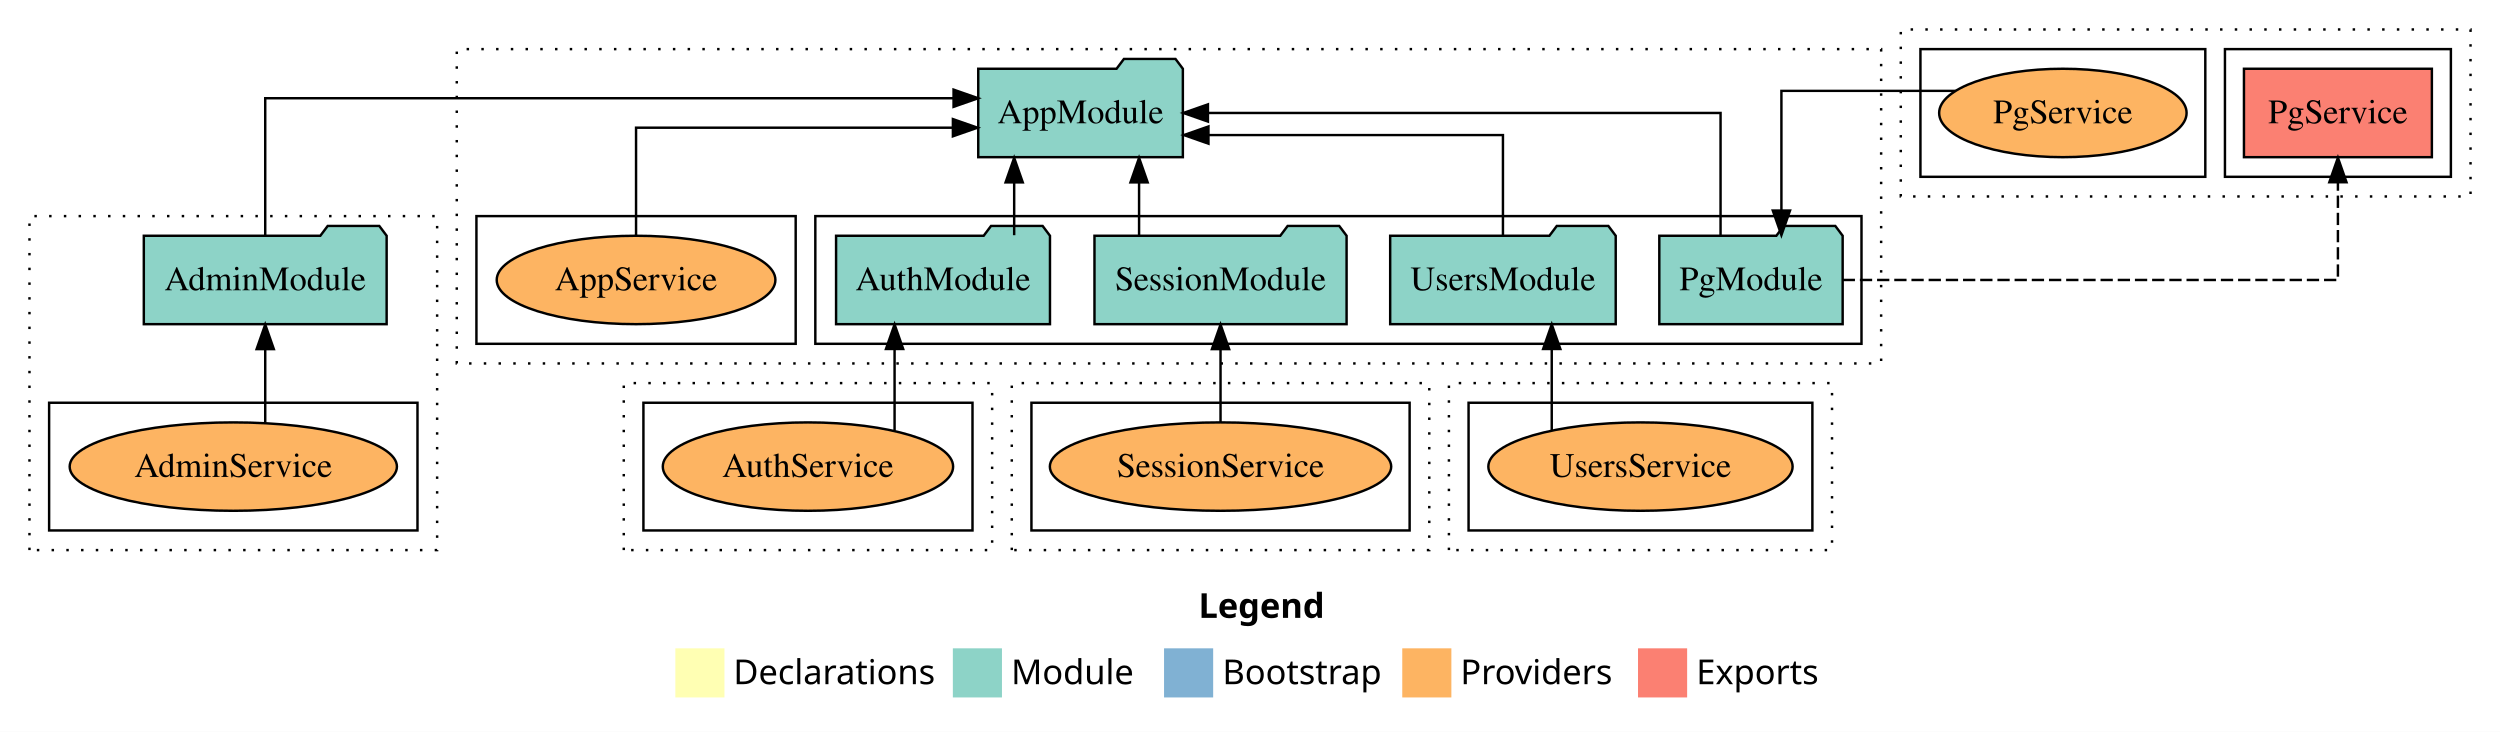
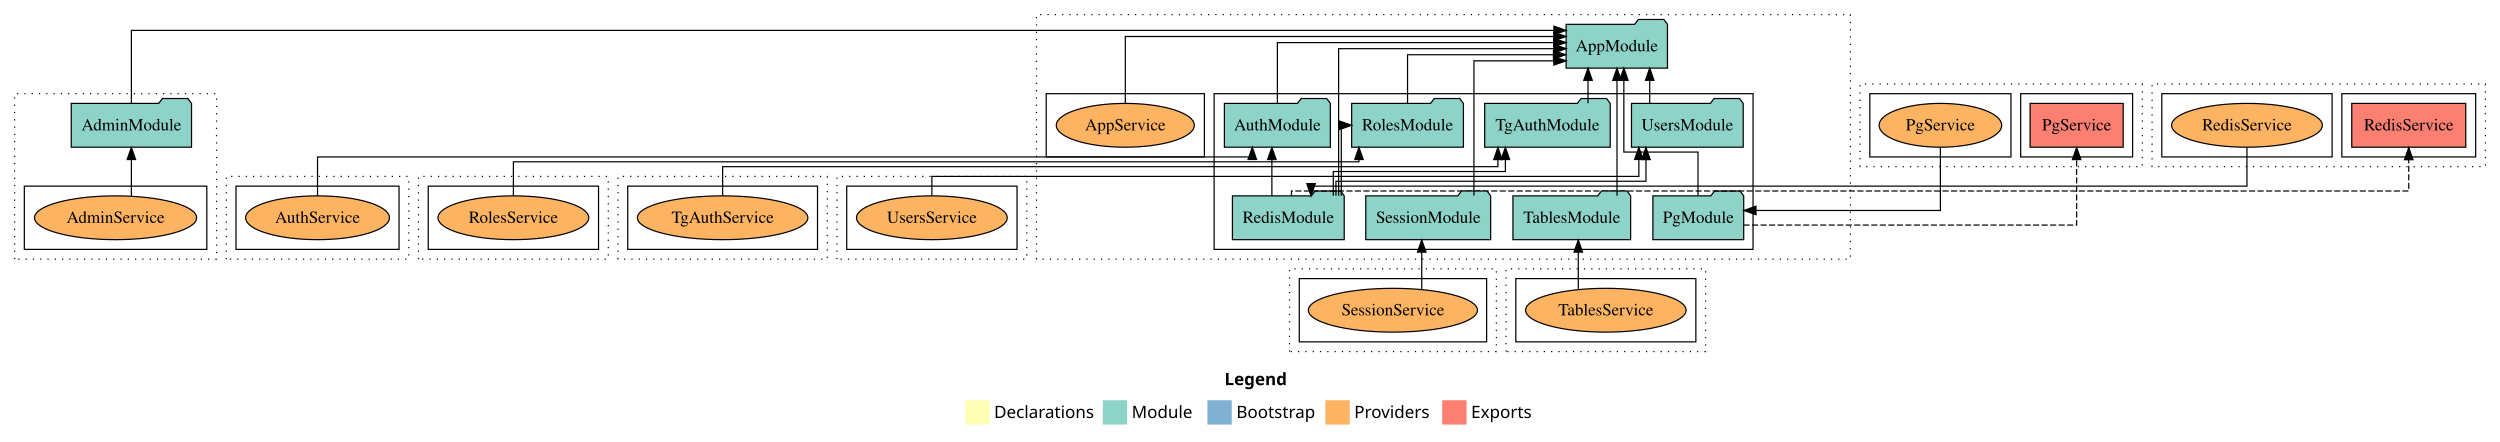
- <svg xmlns="http://www.w3.org/2000/svg" width="1018pt" height="298pt" viewBox="0.00 0.00 1018.00 298.00">
-   <g id="graph0" class="graph" transform="scale(1 1) rotate(0) translate(4 294)">
-     <polygon fill="white" stroke="transparent" points="-4,4 -4,-294 1014,-294 1014,4 -4,4" />
-     <text text-anchor="start" x="484.01" y="-42.4" font-family="Times-12" font-weight="bold" font-size="14.00">Legend</text>
-     <polygon fill="#ffffb3" stroke="transparent" points="271,-10 271,-30 291,-30 291,-10 271,-10" />
-     <text text-anchor="start" x="294.63" y="-15.4" font-family="Times-12" font-size="14.00">  Declarations</text>
-     <polygon fill="#8dd3c7" stroke="transparent" points="384,-10 384,-30 404,-30 404,-10 384,-10" />
-     <text text-anchor="start" x="407.73" y="-15.4" font-family="Times-12" font-size="14.00">  Module</text>
-     <polygon fill="#80b1d3" stroke="transparent" points="470,-10 470,-30 490,-30 490,-10 470,-10" />
-     <text text-anchor="start" x="493.78" y="-15.4" font-family="Times-12" font-size="14.00">  Bootstrap</text>
-     <polygon fill="#fdb462" stroke="transparent" points="567,-10 567,-30 587,-30 587,-10 567,-10" />
-     <text text-anchor="start" x="590.67" y="-15.4" font-family="Times-12" font-size="14.00">  Providers</text>
-     <polygon fill="#fb8072" stroke="transparent" points="663,-10 663,-30 683,-30 683,-10 663,-10" />
-     <text text-anchor="start" x="686.73" y="-15.4" font-family="Times-12" font-size="14.00">  Exports</text>
+ <svg xmlns="http://www.w3.org/2000/svg" width="2055pt" height="363pt" viewBox="0.00 0.00 2055.00 363.00">
+   <g id="graph0" class="graph" transform="scale(1 1) rotate(0) translate(4 359)">
+     <polygon fill="white" stroke="transparent" points="-4,4 -4,-359 2051,-359 2051,4 -4,4" />
+     <text text-anchor="start" x="1002.51" y="-42.4" font-family="Times-12" font-weight="bold" font-size="14.00">Legend</text>
+     <polygon fill="#ffffb3" stroke="transparent" points="789.5,-10 789.5,-30 809.5,-30 809.5,-10 789.5,-10" />
+     <text text-anchor="start" x="813.13" y="-15.4" font-family="Times-12" font-size="14.00">  Declarations</text>
+     <polygon fill="#8dd3c7" stroke="transparent" points="902.5,-10 902.5,-30 922.5,-30 922.5,-10 902.5,-10" />
+     <text text-anchor="start" x="926.23" y="-15.4" font-family="Times-12" font-size="14.00">  Module</text>
+     <polygon fill="#80b1d3" stroke="transparent" points="988.5,-10 988.5,-30 1008.5,-30 1008.5,-10 988.5,-10" />
+     <text text-anchor="start" x="1012.28" y="-15.4" font-family="Times-12" font-size="14.00">  Bootstrap</text>
+     <polygon fill="#fdb462" stroke="transparent" points="1085.5,-10 1085.5,-30 1105.5,-30 1105.5,-10 1085.5,-10" />
+     <text text-anchor="start" x="1109.17" y="-15.4" font-family="Times-12" font-size="14.00">  Providers</text>
+     <polygon fill="#fb8072" stroke="transparent" points="1181.5,-10 1181.5,-30 1201.5,-30 1201.5,-10 1181.5,-10" />
+     <text text-anchor="start" x="1205.23" y="-15.4" font-family="Times-12" font-size="14.00">  Exports</text>
    <g id="clust1" class="cluster">
-       <polygon fill="none" stroke="black" stroke-dasharray="1,5" points="8,-70 8,-206 174,-206 174,-70 8,-70" />
+       <polygon fill="none" stroke="black" stroke-dasharray="1,5" points="8,-146 8,-282 174,-282 174,-146 8,-146" />
    </g>
    <g id="clust6" class="cluster">
-       <polygon fill="none" stroke="black" points="16,-78 16,-130 166,-130 166,-78 16,-78" />
+       <polygon fill="none" stroke="black" points="16,-154 16,-206 166,-206 166,-154 16,-154" />
    </g>
    <g id="clust7" class="cluster">
-       <polygon fill="none" stroke="black" stroke-dasharray="1,5" points="182,-146 182,-274 762,-274 762,-146 182,-146" />
+       <polygon fill="none" stroke="black" stroke-dasharray="1,5" points="848,-146 848,-347 1517,-347 1517,-146 848,-146" />
    </g>
    <g id="clust9" class="cluster">
-       <polygon fill="none" stroke="black" points="328,-154 328,-206 754,-206 754,-154 328,-154" />
+       <polygon fill="none" stroke="black" points="994,-154 994,-282 1437,-282 1437,-154 994,-154" />
    </g>
    <g id="clust12" class="cluster">
-       <polygon fill="none" stroke="black" points="190,-154 190,-206 320,-206 320,-154 190,-154" />
+       <polygon fill="none" stroke="black" points="856,-230 856,-282 986,-282 986,-230 856,-230" />
    </g>
    <g id="clust13" class="cluster">
-       <polygon fill="none" stroke="black" stroke-dasharray="1,5" points="250,-70 250,-138 400,-138 400,-70 250,-70" />
+       <polygon fill="none" stroke="black" stroke-dasharray="1,5" points="182,-146 182,-214 332,-214 332,-146 182,-146" />
    </g>
    <g id="clust18" class="cluster">
-       <polygon fill="none" stroke="black" points="258,-78 258,-130 392,-130 392,-78 258,-78" />
+       <polygon fill="none" stroke="black" points="190,-154 190,-206 324,-206 324,-154 190,-154" />
    </g>
    <g id="clust19" class="cluster">
-       <polygon fill="none" stroke="black" stroke-dasharray="1,5" points="770,-214 770,-282 1002,-282 1002,-214 770,-214" />
+       <polygon fill="none" stroke="black" stroke-dasharray="1,5" points="1525,-222 1525,-290 1757,-290 1757,-222 1525,-222" />
    </g>
    <g id="clust22" class="cluster">
-       <polygon fill="none" stroke="black" points="902,-222 902,-274 994,-274 994,-222 902,-222" />
+       <polygon fill="none" stroke="black" points="1657,-230 1657,-282 1749,-282 1749,-230 1657,-230" />
    </g>
    <g id="clust24" class="cluster">
-       <polygon fill="none" stroke="black" points="778,-222 778,-274 894,-274 894,-222 778,-222" />
+       <polygon fill="none" stroke="black" points="1533,-230 1533,-282 1649,-282 1649,-230 1533,-230" />
    </g>
    <g id="clust25" class="cluster">
-       <polygon fill="none" stroke="black" stroke-dasharray="1,5" points="408,-70 408,-138 578,-138 578,-70 408,-70" />
+       <polygon fill="none" stroke="black" stroke-dasharray="1,5" points="1765,-222 1765,-290 2039,-290 2039,-222 1765,-222" />
+     </g>
+     <g id="clust28" class="cluster">
+       <polygon fill="none" stroke="black" points="1921,-230 1921,-282 2031,-282 2031,-230 1921,-230" />
    </g>
    <g id="clust30" class="cluster">
-       <polygon fill="none" stroke="black" points="416,-78 416,-130 570,-130 570,-78 416,-78" />
+       <polygon fill="none" stroke="black" points="1773,-230 1773,-282 1913,-282 1913,-230 1773,-230" />
    </g>
    <g id="clust31" class="cluster">
-       <polygon fill="none" stroke="black" stroke-dasharray="1,5" points="586,-70 586,-138 742,-138 742,-70 586,-70" />
+       <polygon fill="none" stroke="black" stroke-dasharray="1,5" points="340,-146 340,-214 496,-214 496,-146 340,-146" />
    </g>
    <g id="clust36" class="cluster">
-       <polygon fill="none" stroke="black" points="594,-78 594,-130 734,-130 734,-78 594,-78" />
+       <polygon fill="none" stroke="black" points="348,-154 348,-206 488,-206 488,-154 348,-154" />
+     </g>
+     <g id="clust37" class="cluster">
+       <polygon fill="none" stroke="black" stroke-dasharray="1,5" points="1056,-70 1056,-138 1226,-138 1226,-70 1056,-70" />
+     </g>
+     <g id="clust42" class="cluster">
+       <polygon fill="none" stroke="black" points="1064,-78 1064,-130 1218,-130 1218,-78 1064,-78" />
+     </g>
+     <g id="clust43" class="cluster">
+       <polygon fill="none" stroke="black" stroke-dasharray="1,5" points="1234,-70 1234,-138 1398,-138 1398,-70 1234,-70" />
+     </g>
+     <g id="clust48" class="cluster">
+       <polygon fill="none" stroke="black" points="1242,-78 1242,-130 1390,-130 1390,-78 1242,-78" />
+     </g>
+     <g id="clust49" class="cluster">
+       <polygon fill="none" stroke="black" stroke-dasharray="1,5" points="504,-146 504,-214 676,-214 676,-146 504,-146" />
+     </g>
+     <g id="clust54" class="cluster">
+       <polygon fill="none" stroke="black" points="512,-154 512,-206 668,-206 668,-154 512,-154" />
+     </g>
+     <g id="clust55" class="cluster">
+       <polygon fill="none" stroke="black" stroke-dasharray="1,5" points="684,-146 684,-214 840,-214 840,-146 684,-146" />
+     </g>
+     <g id="clust60" class="cluster">
+       <polygon fill="none" stroke="black" points="692,-154 692,-206 832,-206 832,-154 692,-154" />
    </g>
    <g id="node1" class="node">
-       <ellipse fill="#fdb462" stroke="black" cx="91" cy="-104" rx="66.63" ry="18" />
-       <text text-anchor="middle" x="91" y="-99.8" font-family="Times,serif" font-size="14.00">AdminService</text>
+       <ellipse fill="#fdb462" stroke="black" cx="91" cy="-180" rx="66.63" ry="18" />
+       <text text-anchor="middle" x="91" y="-175.8" font-family="Times,serif" font-size="14.00">AdminService</text>
    </g>
    <g id="node2" class="node">
-       <polygon fill="#8dd3c7" stroke="black" points="153.44,-198 150.44,-202 129.44,-202 126.44,-198 54.56,-198 54.56,-162 153.44,-162 153.44,-198" />
-       <text text-anchor="middle" x="104" y="-175.8" font-family="Times,serif" font-size="14.00">AdminModule</text>
+       <polygon fill="#8dd3c7" stroke="black" points="153.44,-274 150.44,-278 129.44,-278 126.44,-274 54.56,-274 54.56,-238 153.44,-238 153.44,-274" />
+       <text text-anchor="middle" x="104" y="-251.8" font-family="Times,serif" font-size="14.00">AdminModule</text>
    </g>
    <g id="edge1" class="edge">
-       <path fill="none" stroke="black" d="M104,-122.01C104,-122.01 104,-151.85 104,-151.85" />
-       <polygon fill="black" stroke="black" points="100.5,-151.85 104,-161.85 107.5,-151.85 100.5,-151.85" />
+       <path fill="none" stroke="black" d="M104,-198.01C104,-198.01 104,-227.85 104,-227.85" />
+       <polygon fill="black" stroke="black" points="100.5,-227.85 104,-237.85 107.5,-227.85 100.5,-227.85" />
+     </g>
+     <g id="node11" class="node">
+       <polygon fill="#8dd3c7" stroke="black" points="1366.66,-339 1363.66,-343 1342.66,-343 1339.66,-339 1283.34,-339 1283.34,-303 1366.66,-303 1366.66,-339" />
+       <text text-anchor="middle" x="1325" y="-316.8" font-family="Times,serif" font-size="14.00">AppModule</text>
+     </g>
+     <g id="edge2" class="edge">
+       <path fill="none" stroke="black" d="M104,-274.09C104,-297.13 104,-334 104,-334 104,-334 1273.32,-334 1273.32,-334" />
+       <polygon fill="black" stroke="black" points="1273.32,-337.5 1283.32,-334 1273.32,-330.5 1273.32,-337.5" />
+     </g>
+     <g id="node3" class="node">
+       <polygon fill="#8dd3c7" stroke="black" points="1089.55,-274 1086.55,-278 1065.55,-278 1062.55,-274 1002.45,-274 1002.45,-238 1089.55,-238 1089.55,-274" />
+       <text text-anchor="middle" x="1046" y="-251.8" font-family="Times,serif" font-size="14.00">AuthModule</text>
+     </g>
+     <g id="edge3" class="edge">
+       <path fill="none" stroke="black" d="M1046,-274.22C1046,-294.37 1046,-324 1046,-324 1046,-324 1273.23,-324 1273.23,-324" />
+       <polygon fill="black" stroke="black" points="1273.23,-327.5 1283.23,-324 1273.23,-320.5 1273.23,-327.5" />
+     </g>
+     <g id="node4" class="node">
+       <polygon fill="#8dd3c7" stroke="black" points="1429.33,-198 1426.33,-202 1405.33,-202 1402.33,-198 1354.67,-198 1354.67,-162 1429.33,-162 1429.33,-198" />
+       <text text-anchor="middle" x="1392" y="-175.8" font-family="Times,serif" font-size="14.00">PgModule</text>
+     </g>
+     <g id="edge4" class="edge">
+       <path fill="none" stroke="black" d="M1391.77,-198.28C1391.77,-213.95 1391.77,-234 1391.77,-234 1391.77,-234 1330.81,-234 1330.81,-234 1330.81,-234 1330.81,-292.97 1330.81,-292.97" />
+       <polygon fill="black" stroke="black" points="1327.31,-292.97 1330.81,-302.97 1334.31,-292.97 1327.31,-292.97" />
+     </g>
+     <g id="node14" class="node">
+       <polygon fill="#fb8072" stroke="black" points="1741.26,-274 1664.74,-274 1664.74,-238 1741.26,-238 1741.26,-274" />
+       <text text-anchor="middle" x="1703" y="-251.8" font-family="Times,serif" font-size="14.00">PgService </text>
+     </g>
+     <g id="edge14" class="edge">
+       <path fill="none" stroke="black" stroke-dasharray="5,2" d="M1429.2,-174C1511.75,-174 1703,-174 1703,-174 1703,-174 1703,-227.8 1703,-227.8" />
+       <polygon fill="black" stroke="black" points="1699.5,-227.8 1703,-237.8 1706.5,-227.8 1699.5,-227.8" />
+     </g>
+     <g id="node5" class="node">
+       <polygon fill="#8dd3c7" stroke="black" points="1100.94,-198 1097.94,-202 1076.94,-202 1073.94,-198 1009.06,-198 1009.06,-162 1100.94,-162 1100.94,-198" />
+       <text text-anchor="middle" x="1055" y="-175.8" font-family="Times,serif" font-size="14.00">RedisModule</text>
+     </g>
+     <g id="edge12" class="edge">
+       <path fill="none" stroke="black" d="M1041.48,-198.01C1041.48,-198.01 1041.48,-227.85 1041.48,-227.85" />
+       <polygon fill="black" stroke="black" points="1037.98,-227.85 1041.48,-237.85 1044.98,-227.85 1037.98,-227.85" />
+     </g>
+     <g id="node6" class="node">
+       <polygon fill="#8dd3c7" stroke="black" points="1198.94,-274 1195.94,-278 1174.94,-278 1171.94,-274 1107.06,-274 1107.06,-238 1198.94,-238 1198.94,-274" />
+       <text text-anchor="middle" x="1153" y="-251.8" font-family="Times,serif" font-size="14.00">RolesModule</text>
+     </g>
+     <g id="edge18" class="edge">
+       <path fill="none" stroke="black" d="M1098.53,-198.01C1098.53,-220.49 1098.53,-256 1098.53,-256 1098.53,-256 1099.38,-256 1099.38,-256" />
+       <polygon fill="black" stroke="black" points="1097.04,-259.5 1107.04,-256 1097.04,-252.5 1097.04,-259.5" />
+     </g>
+     <g id="node9" class="node">
+       <polygon fill="#8dd3c7" stroke="black" points="1319.6,-274 1316.6,-278 1295.6,-278 1292.6,-274 1216.4,-274 1216.4,-238 1319.6,-238 1319.6,-274" />
+       <text text-anchor="middle" x="1268" y="-251.8" font-family="Times,serif" font-size="14.00">TgAuthModule</text>
+     </g>
+     <g id="edge22" class="edge">
+       <path fill="none" stroke="black" d="M1091.96,-198.11C1091.96,-207.9 1091.96,-218 1091.96,-218 1091.96,-218 1233.43,-218 1233.43,-218 1233.43,-218 1233.43,-227.89 1233.43,-227.89" />
+       <polygon fill="black" stroke="black" points="1229.93,-227.89 1233.43,-237.89 1236.93,-227.89 1229.93,-227.89" />
+     </g>
+     <g id="node10" class="node">
+       <polygon fill="#8dd3c7" stroke="black" points="1428.92,-274 1425.92,-278 1404.92,-278 1401.92,-274 1337.08,-274 1337.08,-238 1428.92,-238 1428.92,-274" />
+       <text text-anchor="middle" x="1383" y="-251.8" font-family="Times,serif" font-size="14.00">UsersModule</text>
+     </g>
+     <g id="edge24" class="edge">
+       <path fill="none" stroke="black" d="M1094.15,-198.14C1094.15,-204.46 1094.15,-210 1094.15,-210 1094.15,-210 1348.99,-210 1348.99,-210 1348.99,-210 1348.99,-227.82 1348.99,-227.82" />
+       <polygon fill="black" stroke="black" points="1345.49,-227.82 1348.99,-237.82 1352.49,-227.82 1345.49,-227.82" />
+     </g>
+     <g id="edge5" class="edge">
+       <path fill="none" stroke="black" d="M1096.34,-198.17C1096.34,-235.85 1096.34,-319 1096.34,-319 1096.34,-319 1273.33,-319 1273.33,-319" />
+       <polygon fill="black" stroke="black" points="1273.33,-322.5 1283.33,-319 1273.33,-315.5 1273.33,-322.5" />
+     </g>
+     <g id="node16" class="node">
+       <polygon fill="#fb8072" stroke="black" points="2022.86,-274 1929.14,-274 1929.14,-238 2022.86,-238 2022.86,-274" />
+       <text text-anchor="middle" x="1976" y="-251.8" font-family="Times,serif" font-size="14.00">RedisService </text>
+     </g>
+     <g id="edge16" class="edge">
+       <path fill="none" stroke="black" stroke-dasharray="5,2" d="M1057.58,-198.17C1057.58,-200.45 1057.58,-202 1057.58,-202 1057.58,-202 1976,-202 1976,-202 1976,-202 1976,-227.72 1976,-227.72" />
+       <polygon fill="black" stroke="black" points="1972.5,-227.72 1976,-237.72 1979.5,-227.72 1972.5,-227.72" />
+     </g>
+     <g id="edge6" class="edge">
+       <path fill="none" stroke="black" d="M1153,-274.03C1153,-291.06 1153,-314 1153,-314 1153,-314 1272.92,-314 1272.92,-314" />
+       <polygon fill="black" stroke="black" points="1272.92,-317.5 1282.92,-314 1272.92,-310.5 1272.92,-317.5" />
    </g>
    <g id="node7" class="node">
-       <polygon fill="#8dd3c7" stroke="black" points="477.66,-266 474.66,-270 453.66,-270 450.66,-266 394.34,-266 394.34,-230 477.66,-230 477.66,-266" />
-       <text text-anchor="middle" x="436" y="-243.8" font-family="Times,serif" font-size="14.00">AppModule</text>
-     </g>
-     <g id="edge2" class="edge">
-       <path fill="none" stroke="black" d="M104,-198.29C104,-220.21 104,-254 104,-254 104,-254 384.29,-254 384.29,-254" />
-       <polygon fill="black" stroke="black" points="384.29,-257.5 394.29,-254 384.29,-250.5 384.29,-257.5" />
-     </g>
-     <g id="node3" class="node">
-       <polygon fill="#8dd3c7" stroke="black" points="423.55,-198 420.55,-202 399.55,-202 396.55,-198 336.45,-198 336.45,-162 423.55,-162 423.55,-198" />
-       <text text-anchor="middle" x="380" y="-175.8" font-family="Times,serif" font-size="14.00">AuthModule</text>
-     </g>
-     <g id="edge3" class="edge">
-       <path fill="none" stroke="black" d="M408.97,-198.22C408.97,-198.22 408.97,-219.73 408.97,-219.73" />
-       <polygon fill="black" stroke="black" points="405.47,-219.73 408.97,-229.73 412.47,-219.73 405.47,-219.73" />
-     </g>
-     <g id="node4" class="node">
-       <polygon fill="#8dd3c7" stroke="black" points="746.33,-198 743.33,-202 722.33,-202 719.33,-198 671.67,-198 671.67,-162 746.33,-162 746.33,-198" />
-       <text text-anchor="middle" x="709" y="-175.8" font-family="Times,serif" font-size="14.00">PgModule</text>
-     </g>
-     <g id="edge4" class="edge">
-       <path fill="none" stroke="black" d="M696.61,-198.22C696.61,-218.37 696.61,-248 696.61,-248 696.61,-248 487.87,-248 487.87,-248" />
-       <polygon fill="black" stroke="black" points="487.87,-244.5 477.87,-248 487.87,-251.5 487.87,-244.5" />
-     </g>
-     <g id="node10" class="node">
-       <polygon fill="#fb8072" stroke="black" points="986.26,-266 909.74,-266 909.74,-230 986.26,-230 986.26,-266" />
-       <text text-anchor="middle" x="948" y="-243.8" font-family="Times,serif" font-size="14.00">PgService </text>
+       <polygon fill="#8dd3c7" stroke="black" points="1221.33,-198 1218.33,-202 1197.33,-202 1194.33,-198 1118.67,-198 1118.67,-162 1221.33,-162 1221.33,-198" />
+       <text text-anchor="middle" x="1170" y="-175.8" font-family="Times,serif" font-size="14.00">SessionModule</text>
+     </g>
+     <g id="edge7" class="edge">
+       <path fill="none" stroke="black" d="M1207.58,-198.21C1207.58,-233.77 1207.58,-309 1207.58,-309 1207.58,-309 1273.27,-309 1273.27,-309" />
+       <polygon fill="black" stroke="black" points="1273.27,-312.5 1283.27,-309 1273.27,-305.5 1273.27,-312.5" />
+     </g>
+     <g id="node8" class="node">
+       <polygon fill="#8dd3c7" stroke="black" points="1336.37,-198 1333.37,-202 1312.37,-202 1309.37,-198 1239.63,-198 1239.63,-162 1336.37,-162 1336.37,-198" />
+       <text text-anchor="middle" x="1288" y="-175.8" font-family="Times,serif" font-size="14.00">TablesModule</text>
+     </g>
+     <g id="edge8" class="edge">
+       <path fill="none" stroke="black" d="M1325.18,-198.14C1325.18,-198.14 1325.18,-292.93 1325.18,-292.93" />
+       <polygon fill="black" stroke="black" points="1321.68,-292.92 1325.18,-302.93 1328.68,-292.93 1321.68,-292.92" />
    </g>
    <g id="edge9" class="edge">
-       <path fill="none" stroke="black" stroke-dasharray="5,2" d="M746.34,-180C813.56,-180 948,-180 948,-180 948,-180 948,-219.78 948,-219.78" />
-       <polygon fill="black" stroke="black" points="944.5,-219.78 948,-229.78 951.5,-219.78 944.5,-219.78" />
-     </g>
-     <g id="node5" class="node">
-       <polygon fill="#8dd3c7" stroke="black" points="544.33,-198 541.33,-202 520.33,-202 517.33,-198 441.67,-198 441.67,-162 544.33,-162 544.33,-198" />
-       <text text-anchor="middle" x="493" y="-175.8" font-family="Times,serif" font-size="14.00">SessionModule</text>
-     </g>
-     <g id="edge5" class="edge">
-       <path fill="none" stroke="black" d="M459.83,-198.22C459.83,-198.22 459.83,-219.73 459.83,-219.73" />
-       <polygon fill="black" stroke="black" points="456.33,-219.73 459.83,-229.73 463.33,-219.73 456.33,-219.73" />
-     </g>
-     <g id="node6" class="node">
-       <polygon fill="#8dd3c7" stroke="black" points="653.92,-198 650.92,-202 629.92,-202 626.92,-198 562.08,-198 562.08,-162 653.92,-162 653.92,-198" />
-       <text text-anchor="middle" x="608" y="-175.8" font-family="Times,serif" font-size="14.00">UsersModule</text>
-     </g>
-     <g id="edge6" class="edge">
-       <path fill="none" stroke="black" d="M608,-198.02C608,-215.37 608,-239 608,-239 608,-239 488.08,-239 488.08,-239" />
-       <polygon fill="black" stroke="black" points="488.08,-235.5 478.08,-239 488.08,-242.5 488.08,-235.5" />
-     </g>
-     <g id="node8" class="node">
-       <ellipse fill="#fdb462" stroke="black" cx="255" cy="-180" rx="56.74" ry="18" />
-       <text text-anchor="middle" x="255" y="-175.8" font-family="Times,serif" font-size="14.00">AppService</text>
-     </g>
-     <g id="edge7" class="edge">
-       <path fill="none" stroke="black" d="M255,-198.27C255,-216.56 255,-242 255,-242 255,-242 384.02,-242 384.02,-242" />
-       <polygon fill="black" stroke="black" points="384.02,-245.5 394.02,-242 384.02,-238.5 384.02,-245.5" />
-     </g>
-     <g id="node9" class="node">
-       <ellipse fill="#fdb462" stroke="black" cx="325" cy="-104" rx="59.11" ry="18" />
-       <text text-anchor="middle" x="325" y="-99.8" font-family="Times,serif" font-size="14.00">AuthService</text>
-     </g>
-     <g id="edge8" class="edge">
-       <path fill="none" stroke="black" d="M360.27,-118.65C360.27,-118.65 360.27,-151.9 360.27,-151.9" />
-       <polygon fill="black" stroke="black" points="356.77,-151.9 360.27,-161.9 363.77,-151.9 356.77,-151.9" />
-     </g>
-     <g id="node11" class="node">
-       <ellipse fill="#fdb462" stroke="black" cx="836" cy="-248" rx="50.38" ry="18" />
-       <text text-anchor="middle" x="836" y="-243.8" font-family="Times,serif" font-size="14.00">PgService</text>
+       <path fill="none" stroke="black" d="M1301.36,-274.11C1301.36,-274.11 1301.36,-292.99 1301.36,-292.99" />
+       <polygon fill="black" stroke="black" points="1297.86,-292.99 1301.36,-302.99 1304.86,-292.99 1297.86,-292.99" />
    </g>
    <g id="edge10" class="edge">
-       <path fill="none" stroke="black" d="M792.34,-257C759.95,-257 721.39,-257 721.39,-257 721.39,-257 721.39,-208.25 721.39,-208.25" />
-       <polygon fill="black" stroke="black" points="724.89,-208.25 721.39,-198.25 717.89,-208.25 724.89,-208.25" />
+       <path fill="none" stroke="black" d="M1352.06,-274.11C1352.06,-274.11 1352.06,-292.99 1352.06,-292.99" />
+       <polygon fill="black" stroke="black" points="1348.56,-292.99 1352.06,-302.99 1355.56,-292.99 1348.56,-292.99" />
    </g>
    <g id="node12" class="node">
-       <ellipse fill="#fdb462" stroke="black" cx="493" cy="-104" rx="69.5" ry="18" />
-       <text text-anchor="middle" x="493" y="-99.8" font-family="Times,serif" font-size="14.00">SessionService</text>
+       <ellipse fill="#fdb462" stroke="black" cx="921" cy="-256" rx="56.74" ry="18" />
+       <text text-anchor="middle" x="921" y="-251.8" font-family="Times,serif" font-size="14.00">AppService</text>
    </g>
    <g id="edge11" class="edge">
-       <path fill="none" stroke="black" d="M493,-122.01C493,-122.01 493,-151.85 493,-151.85" />
-       <polygon fill="black" stroke="black" points="489.5,-151.85 493,-161.85 496.5,-151.85 489.5,-151.85" />
+       <path fill="none" stroke="black" d="M921,-274.04C921,-295.66 921,-329 921,-329 921,-329 1273.29,-329 1273.29,-329" />
+       <polygon fill="black" stroke="black" points="1273.29,-332.5 1283.29,-329 1273.29,-325.5 1273.29,-332.5" />
    </g>
    <g id="node13" class="node">
-       <ellipse fill="#fdb462" stroke="black" cx="664" cy="-104" rx="61.95" ry="18" />
-       <text text-anchor="middle" x="664" y="-99.8" font-family="Times,serif" font-size="14.00">UsersService</text>
-     </g>
-     <g id="edge12" class="edge">
-       <path fill="none" stroke="black" d="M627.87,-118.65C627.87,-118.65 627.87,-151.9 627.87,-151.9" />
-       <polygon fill="black" stroke="black" points="624.37,-151.9 627.87,-161.9 631.37,-151.9 624.37,-151.9" />
+       <ellipse fill="#fdb462" stroke="black" cx="257" cy="-180" rx="59.11" ry="18" />
+       <text text-anchor="middle" x="257" y="-175.8" font-family="Times,serif" font-size="14.00">AuthService</text>
+     </g>
+     <g id="edge13" class="edge">
+       <path fill="none" stroke="black" d="M257,-198.05C257,-212.37 257,-230 257,-230 257,-230 1025.38,-230 1025.38,-230 1025.38,-230 1025.38,-230.79 1025.38,-230.79" />
+       <polygon fill="black" stroke="black" points="1021.88,-227.94 1025.38,-237.94 1028.88,-227.94 1021.88,-227.94" />
+     </g>
+     <g id="node15" class="node">
+       <ellipse fill="#fdb462" stroke="black" cx="1591" cy="-256" rx="50.38" ry="18" />
+       <text text-anchor="middle" x="1591" y="-251.8" font-family="Times,serif" font-size="14.00">PgService</text>
+     </g>
+     <g id="edge15" class="edge">
+       <path fill="none" stroke="black" d="M1591,-237.97C1591,-217.23 1591,-186 1591,-186 1591,-186 1439.43,-186 1439.43,-186" />
+       <polygon fill="black" stroke="black" points="1439.43,-182.5 1429.43,-186 1439.43,-189.5 1439.43,-182.5" />
+     </g>
+     <g id="node17" class="node">
+       <ellipse fill="#fdb462" stroke="black" cx="1843" cy="-256" rx="61.97" ry="18" />
+       <text text-anchor="middle" x="1843" y="-251.8" font-family="Times,serif" font-size="14.00">RedisService</text>
+     </g>
+     <g id="edge17" class="edge">
+       <path fill="none" stroke="black" d="M1843,-237.95C1843,-223.63 1843,-206 1843,-206 1843,-206 1073.68,-206 1073.68,-206 1073.68,-206 1073.68,-205.21 1073.68,-205.21" />
+       <polygon fill="black" stroke="black" points="1077.18,-208.06 1073.68,-198.06 1070.18,-208.06 1077.18,-208.06" />
+     </g>
+     <g id="node18" class="node">
+       <ellipse fill="#fdb462" stroke="black" cx="418" cy="-180" rx="61.97" ry="18" />
+       <text text-anchor="middle" x="418" y="-175.8" font-family="Times,serif" font-size="14.00">RolesService</text>
+     </g>
+     <g id="edge19" class="edge">
+       <path fill="none" stroke="black" d="M418,-198.18C418,-211.04 418,-226 418,-226 418,-226 1113.06,-226 1113.06,-226 1113.06,-226 1113.06,-227.86 1113.06,-227.86" />
+       <polygon fill="black" stroke="black" points="1109.56,-227.86 1113.06,-237.86 1116.56,-227.86 1109.56,-227.86" />
+     </g>
+     <g id="node19" class="node">
+       <ellipse fill="#fdb462" stroke="black" cx="1141" cy="-104" rx="69.5" ry="18" />
+       <text text-anchor="middle" x="1141" y="-99.8" font-family="Times,serif" font-size="14.00">SessionService</text>
+     </g>
+     <g id="edge20" class="edge">
+       <path fill="none" stroke="black" d="M1164.67,-121.25C1164.67,-121.25 1164.67,-151.76 1164.67,-151.76" />
+       <polygon fill="black" stroke="black" points="1161.17,-151.76 1164.67,-161.76 1168.17,-151.76 1161.17,-151.76" />
+     </g>
+     <g id="node20" class="node">
+       <ellipse fill="#fdb462" stroke="black" cx="1316" cy="-104" rx="65.97" ry="18" />
+       <text text-anchor="middle" x="1316" y="-99.8" font-family="Times,serif" font-size="14.00">TablesService</text>
+     </g>
+     <g id="edge21" class="edge">
+       <path fill="none" stroke="black" d="M1293.35,-121.25C1293.35,-121.25 1293.35,-151.76 1293.35,-151.76" />
+       <polygon fill="black" stroke="black" points="1289.85,-151.76 1293.35,-161.76 1296.85,-151.76 1289.85,-151.76" />
+     </g>
+     <g id="node21" class="node">
+       <ellipse fill="#fdb462" stroke="black" cx="590" cy="-180" rx="70.06" ry="18" />
+       <text text-anchor="middle" x="590" y="-175.8" font-family="Times,serif" font-size="14.00">TgAuthService</text>
+     </g>
+     <g id="edge23" class="edge">
+       <path fill="none" stroke="black" d="M590,-198.06C590,-209.44 590,-222 590,-222 590,-222 1227.3,-222 1227.3,-222 1227.3,-222 1227.3,-227.81 1227.3,-227.81" />
+       <polygon fill="black" stroke="black" points="1223.8,-227.81 1227.3,-237.81 1230.8,-227.81 1223.8,-227.81" />
+     </g>
+     <g id="node22" class="node">
+       <ellipse fill="#fdb462" stroke="black" cx="762" cy="-180" rx="61.95" ry="18" />
+       <text text-anchor="middle" x="762" y="-175.8" font-family="Times,serif" font-size="14.00">UsersService</text>
+     </g>
+     <g id="edge25" class="edge">
+       <path fill="none" stroke="black" d="M762,-198.19C762,-206.28 762,-214 762,-214 762,-214 1343.14,-214 1343.14,-214 1343.14,-214 1343.14,-227.94 1343.14,-227.94" />
+       <polygon fill="black" stroke="black" points="1339.64,-227.94 1343.14,-237.94 1346.64,-227.94 1339.64,-227.94" />
    </g>
  </g>
</svg>
